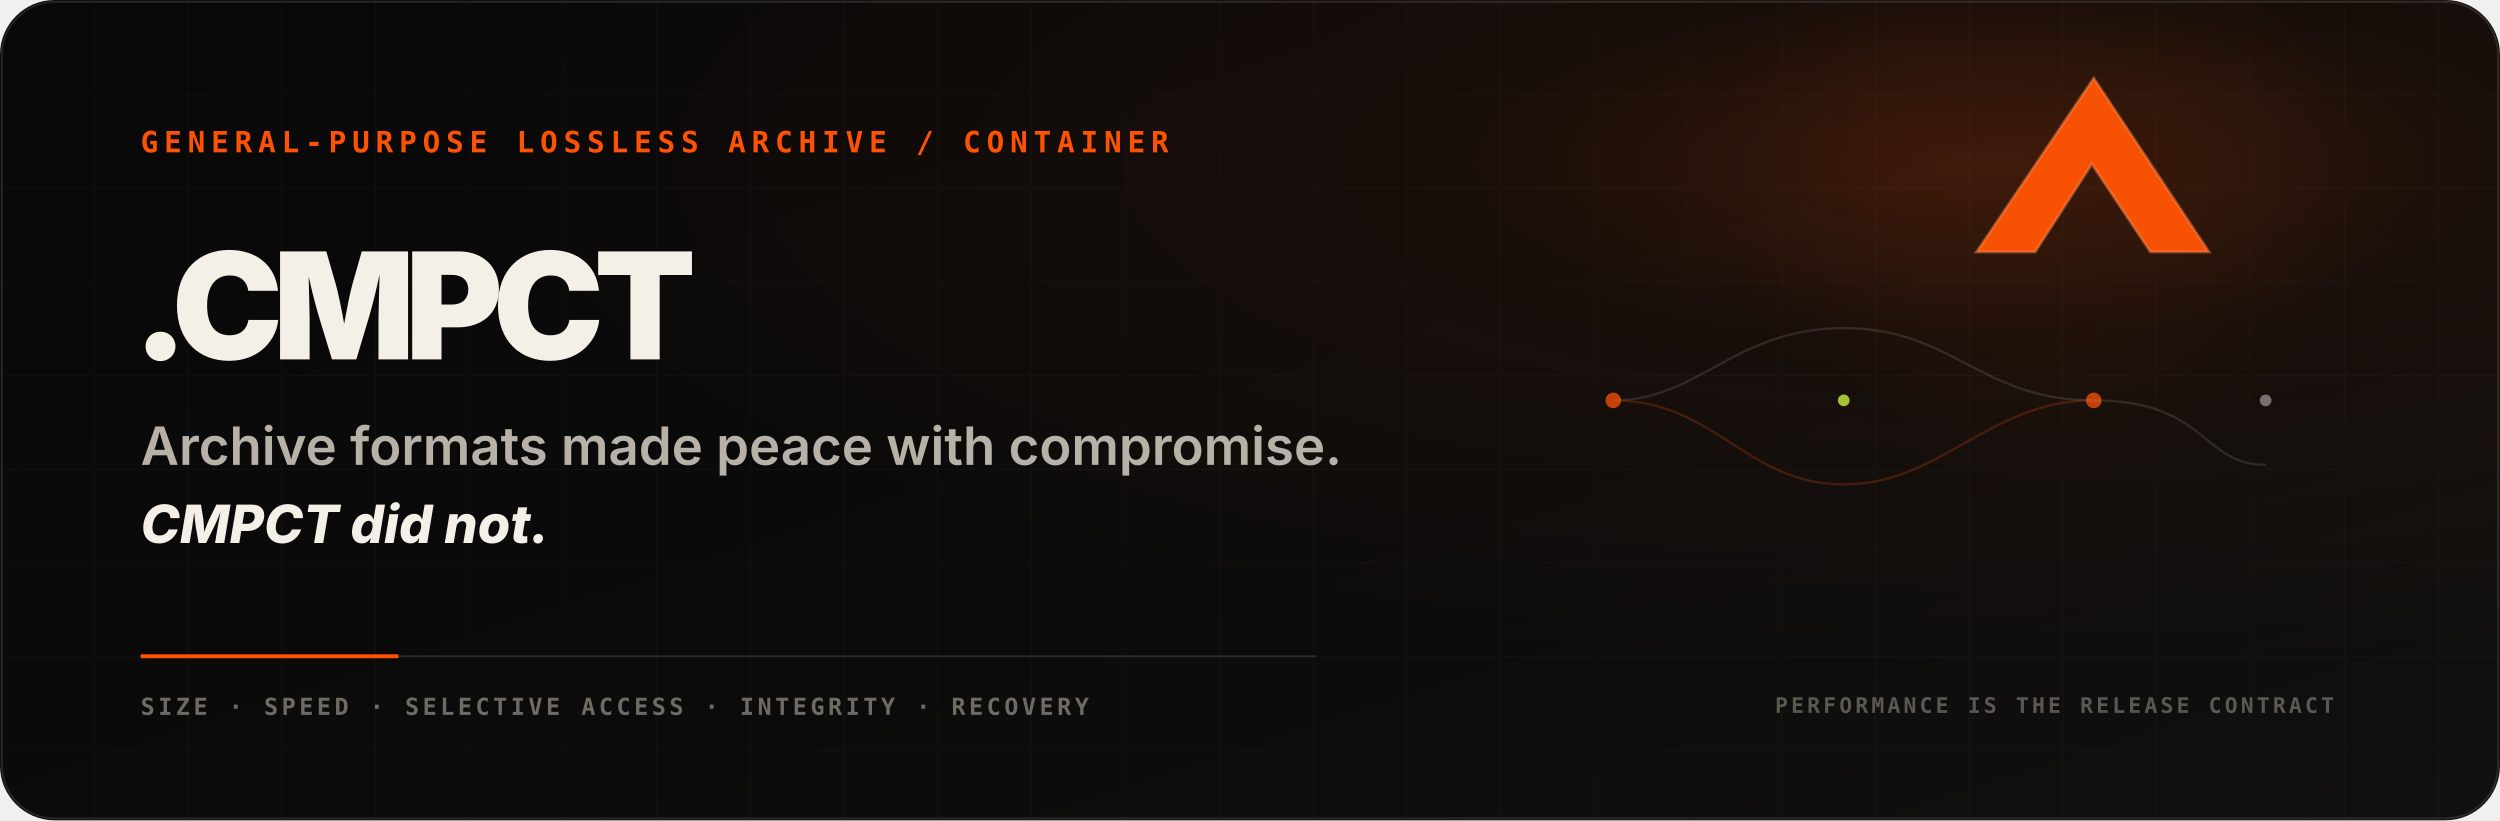
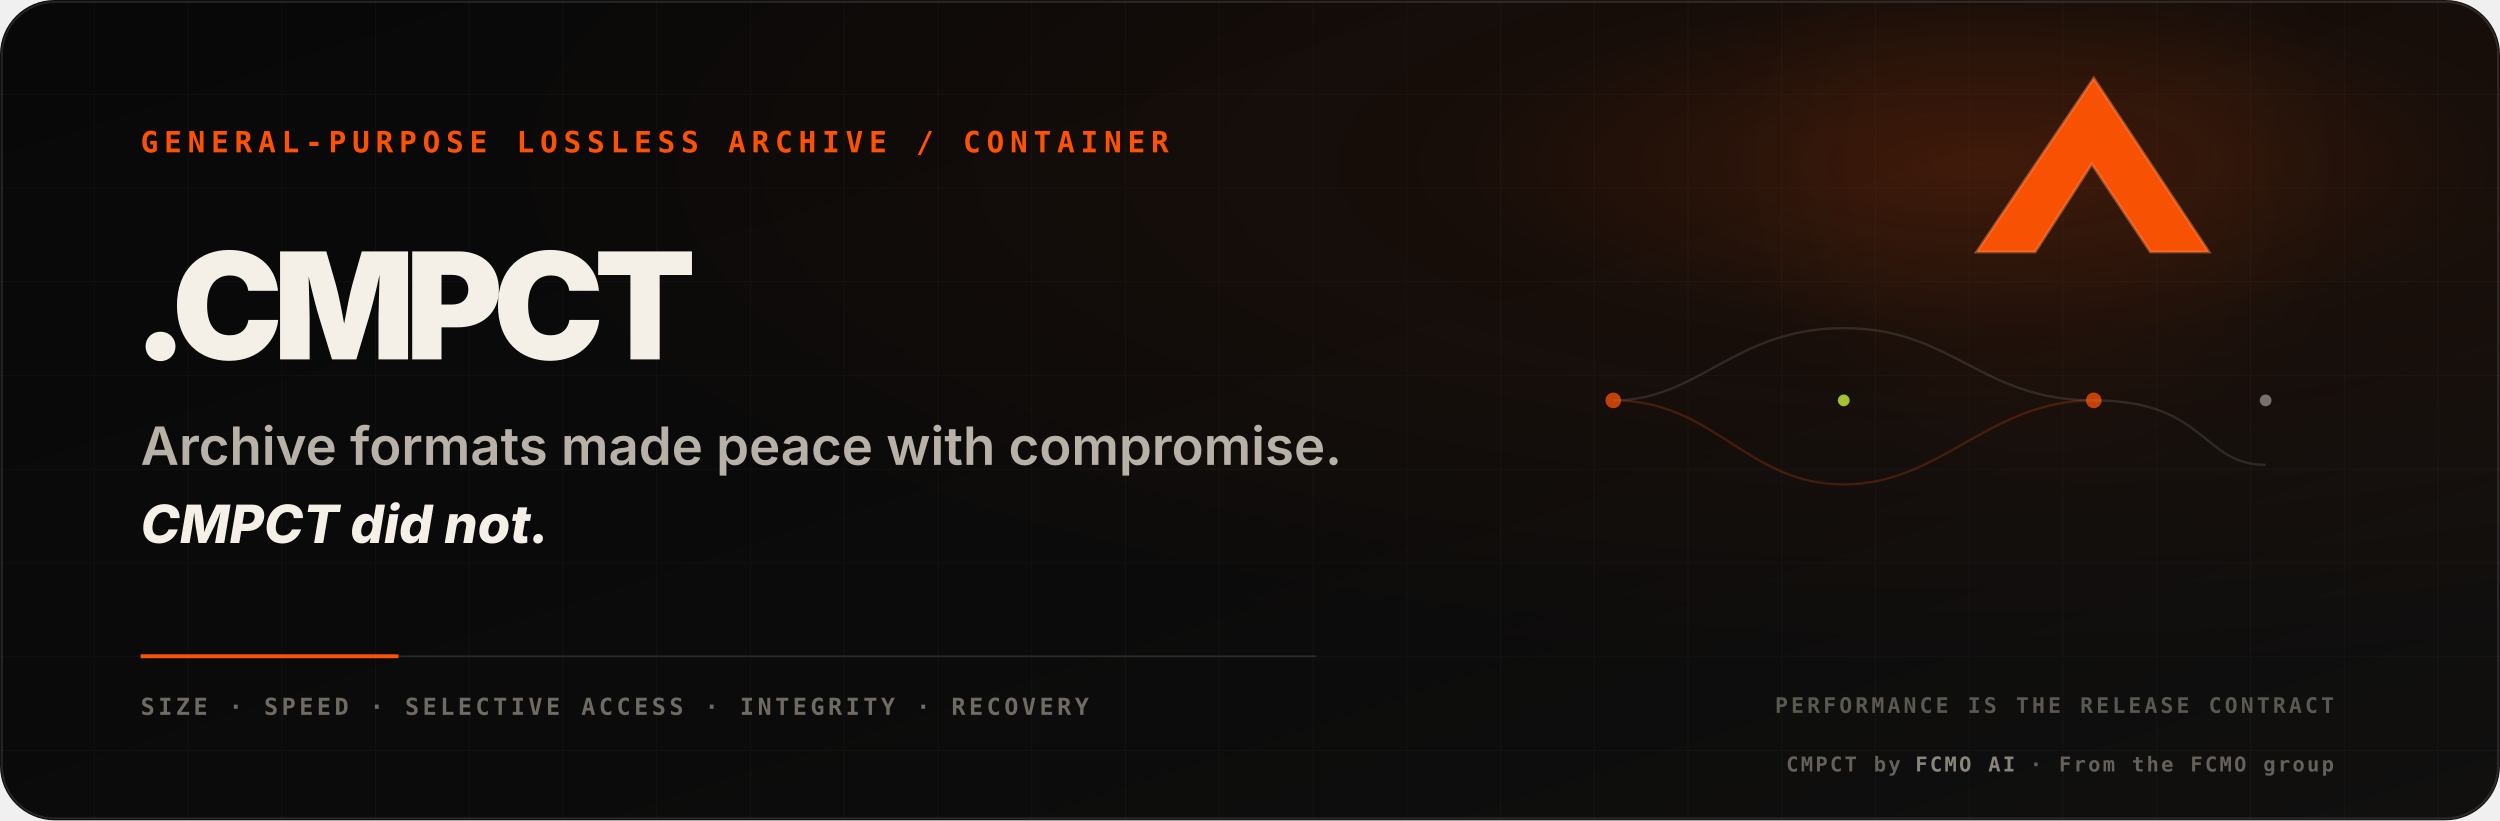
<svg xmlns="http://www.w3.org/2000/svg" width="1280" height="420" viewBox="0 0 1280 420" role="img" aria-labelledby="title desc">
  <defs>
    <linearGradient id="bg" x1="0" y1="0" x2="1" y2="1">
      <stop offset="0" stop-color="#080808" />
      <stop offset="0.58" stop-color="#0b0b0b" />
      <stop offset="1" stop-color="#11100f" />
    </linearGradient>
    <radialGradient id="hotGlow" cx="79%" cy="20%" r="62%">
      <stop offset="0" stop-color="#FD5204" stop-opacity="0.19" />
      <stop offset="0.34" stop-color="#FD5204" stop-opacity="0.055" />
      <stop offset="1" stop-color="#FD5204" stop-opacity="0" />
    </radialGradient>
    <linearGradient id="axis" x1="0" y1="0" x2="1" y2="0">
      <stop offset="0" stop-color="#FD5204" stop-opacity="0" />
      <stop offset="0.5" stop-color="#FD5204" stop-opacity="0.82" />
      <stop offset="1" stop-color="#FD5204" stop-opacity="0" />
    </linearGradient>
    <pattern id="grid" width="48" height="48" patternUnits="userSpaceOnUse">
      <path d="M 48 0 L 0 0 0 48" fill="none" stroke="#ffffff" stroke-opacity="0.026" stroke-width="1" />
    </pattern>
    <filter id="soft" x="-40%" y="-40%" width="180%" height="180%">
      <feGaussianBlur stdDeviation="24" />
    </filter>
  </defs>
  <rect width="1280" height="420" rx="28" fill="url(#bg)" />
  <rect width="1280" height="420" rx="28" fill="url(#grid)" />
  <rect width="1280" height="420" rx="28" fill="url(#hotGlow)" />
  <rect x="1" y="1" width="1278" height="418" rx="27" fill="none" stroke="#ffffff" stroke-opacity="0.11" />
  <circle cx="1045" cy="85" r="126" fill="#FD5204" opacity="0.038" filter="url(#soft)" />
  <path d="M1072 40 L1131 129 L1101 129 L1071 84 L1042 129 L1012 129 Z" fill="#FD5204" opacity="0.97" />
  <path d="M1072 40 L1131 129 L1101 129 L1071 84 L1042 129 L1012 129 Z" fill="none" stroke="#ff8c55" stroke-opacity="0.45" stroke-width="1.5" />
  <g opacity="0.74">
    <line x1="778" y1="205" x2="1190" y2="205" stroke="url(#axis)" stroke-width="1" />
    <circle cx="826" cy="205" r="4" fill="#FD5204" />
    <circle cx="944" cy="205" r="3" fill="#d7ff3f" />
    <circle cx="1072" cy="205" r="4" fill="#FD5204" />
    <circle cx="1160" cy="205" r="3" fill="#ffffff" fill-opacity="0.55" />
    <path d="M826 205 C870 205 888 168 944 168 S1014 205 1072 205 S1127 238 1160 238" fill="none" stroke="#ffffff" stroke-opacity="0.15" stroke-width="1.2" />
    <path d="M826 205 C878 205 894 248 944 248 S1018 205 1072 205" fill="none" stroke="#FD5204" stroke-opacity="0.28" stroke-width="1.2" />
  </g>
  <text x="72" y="78" fill="#FD5204" font-family="ui-monospace, SFMono-Regular, Menlo, Consolas, monospace" font-size="15" font-weight="800" letter-spacing="3">GENERAL-PURPOSE LOSSLESS ARCHIVE / CONTAINER</text>
  <text x="68" y="184" fill="#f4f0e8" font-family="Inter, ui-sans-serif, system-ui, -apple-system, Segoe UI, sans-serif" font-size="76" font-weight="900" letter-spacing="-5">.CMPCT</text>
  <text x="72" y="238" fill="#b7b1a8" font-family="Inter, ui-sans-serif, system-ui, -apple-system, Segoe UI, sans-serif" font-size="27" font-weight="620">Archive formats made peace with compromise.</text>
  <text x="72" y="278" fill="#f4f0e8" font-family="Inter, ui-sans-serif, system-ui, -apple-system, Segoe UI, sans-serif" font-size="27" font-style="italic" font-weight="760">CMPCT did not.</text>
  <g transform="translate(72 336)">
    <line x1="0" y1="0" x2="602" y2="0" stroke="#ffffff" stroke-opacity="0.11" />
    <line x1="0" y1="0" x2="132" y2="0" stroke="#FD5204" stroke-width="2" />
    <text x="0" y="30" fill="#6f6a63" font-family="ui-monospace, SFMono-Regular, Menlo, Consolas, monospace" font-size="12" font-weight="700" letter-spacing="1.8">SIZE · SPEED · SELECTIVE ACCESS · INTEGRITY · RECOVERY</text>
  </g>
  <text x="1195" y="365" text-anchor="end" fill="#5b5751" font-family="ui-monospace, SFMono-Regular, Menlo, Consolas, monospace" font-size="11" font-weight="700" letter-spacing="1.6">PERFORMANCE IS THE RELEASE CONTRACT</text>
+   <text x="1195" y="395" text-anchor="end" fill="#65605a" font-family="ui-monospace, SFMono-Regular, Menlo, Consolas, monospace" font-size="10.5" font-weight="650" letter-spacing="1.15">CMPCT by <tspan fill="#8A857C" font-weight="800">FCMO AI</tspan> · From the FCMO group</text>
</svg>
